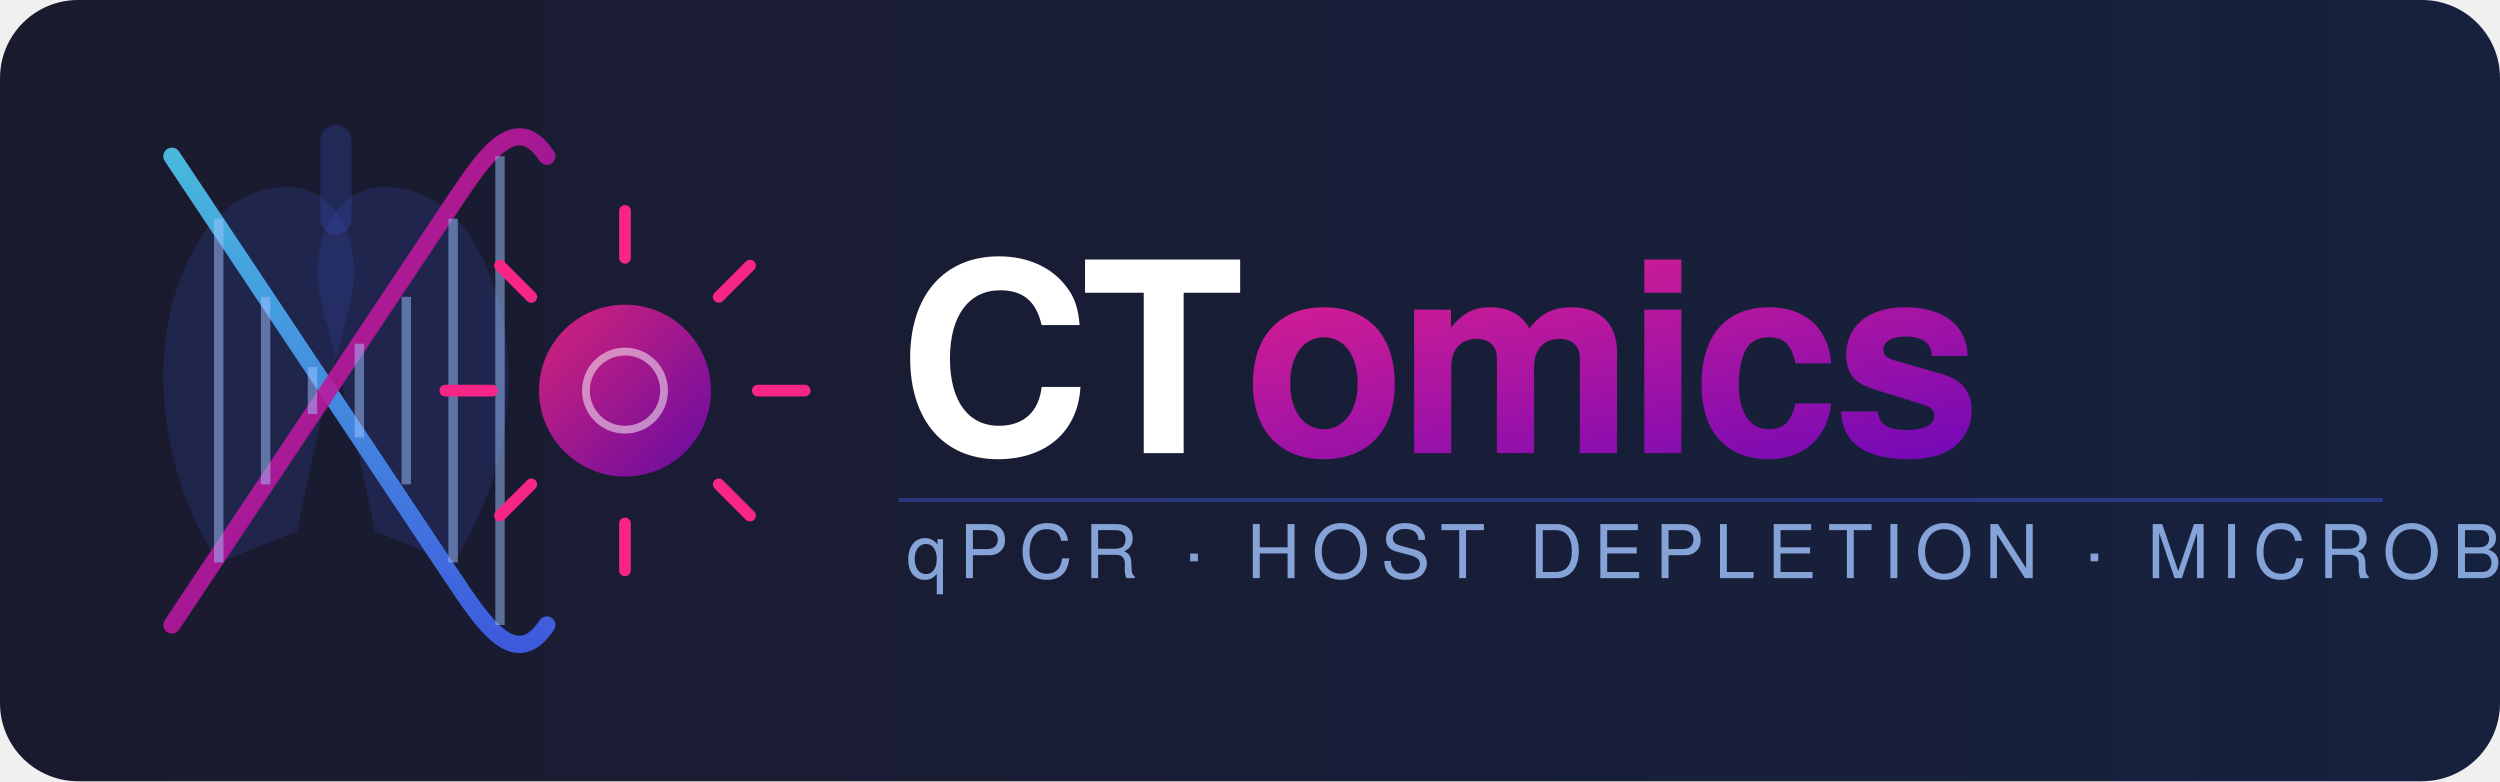
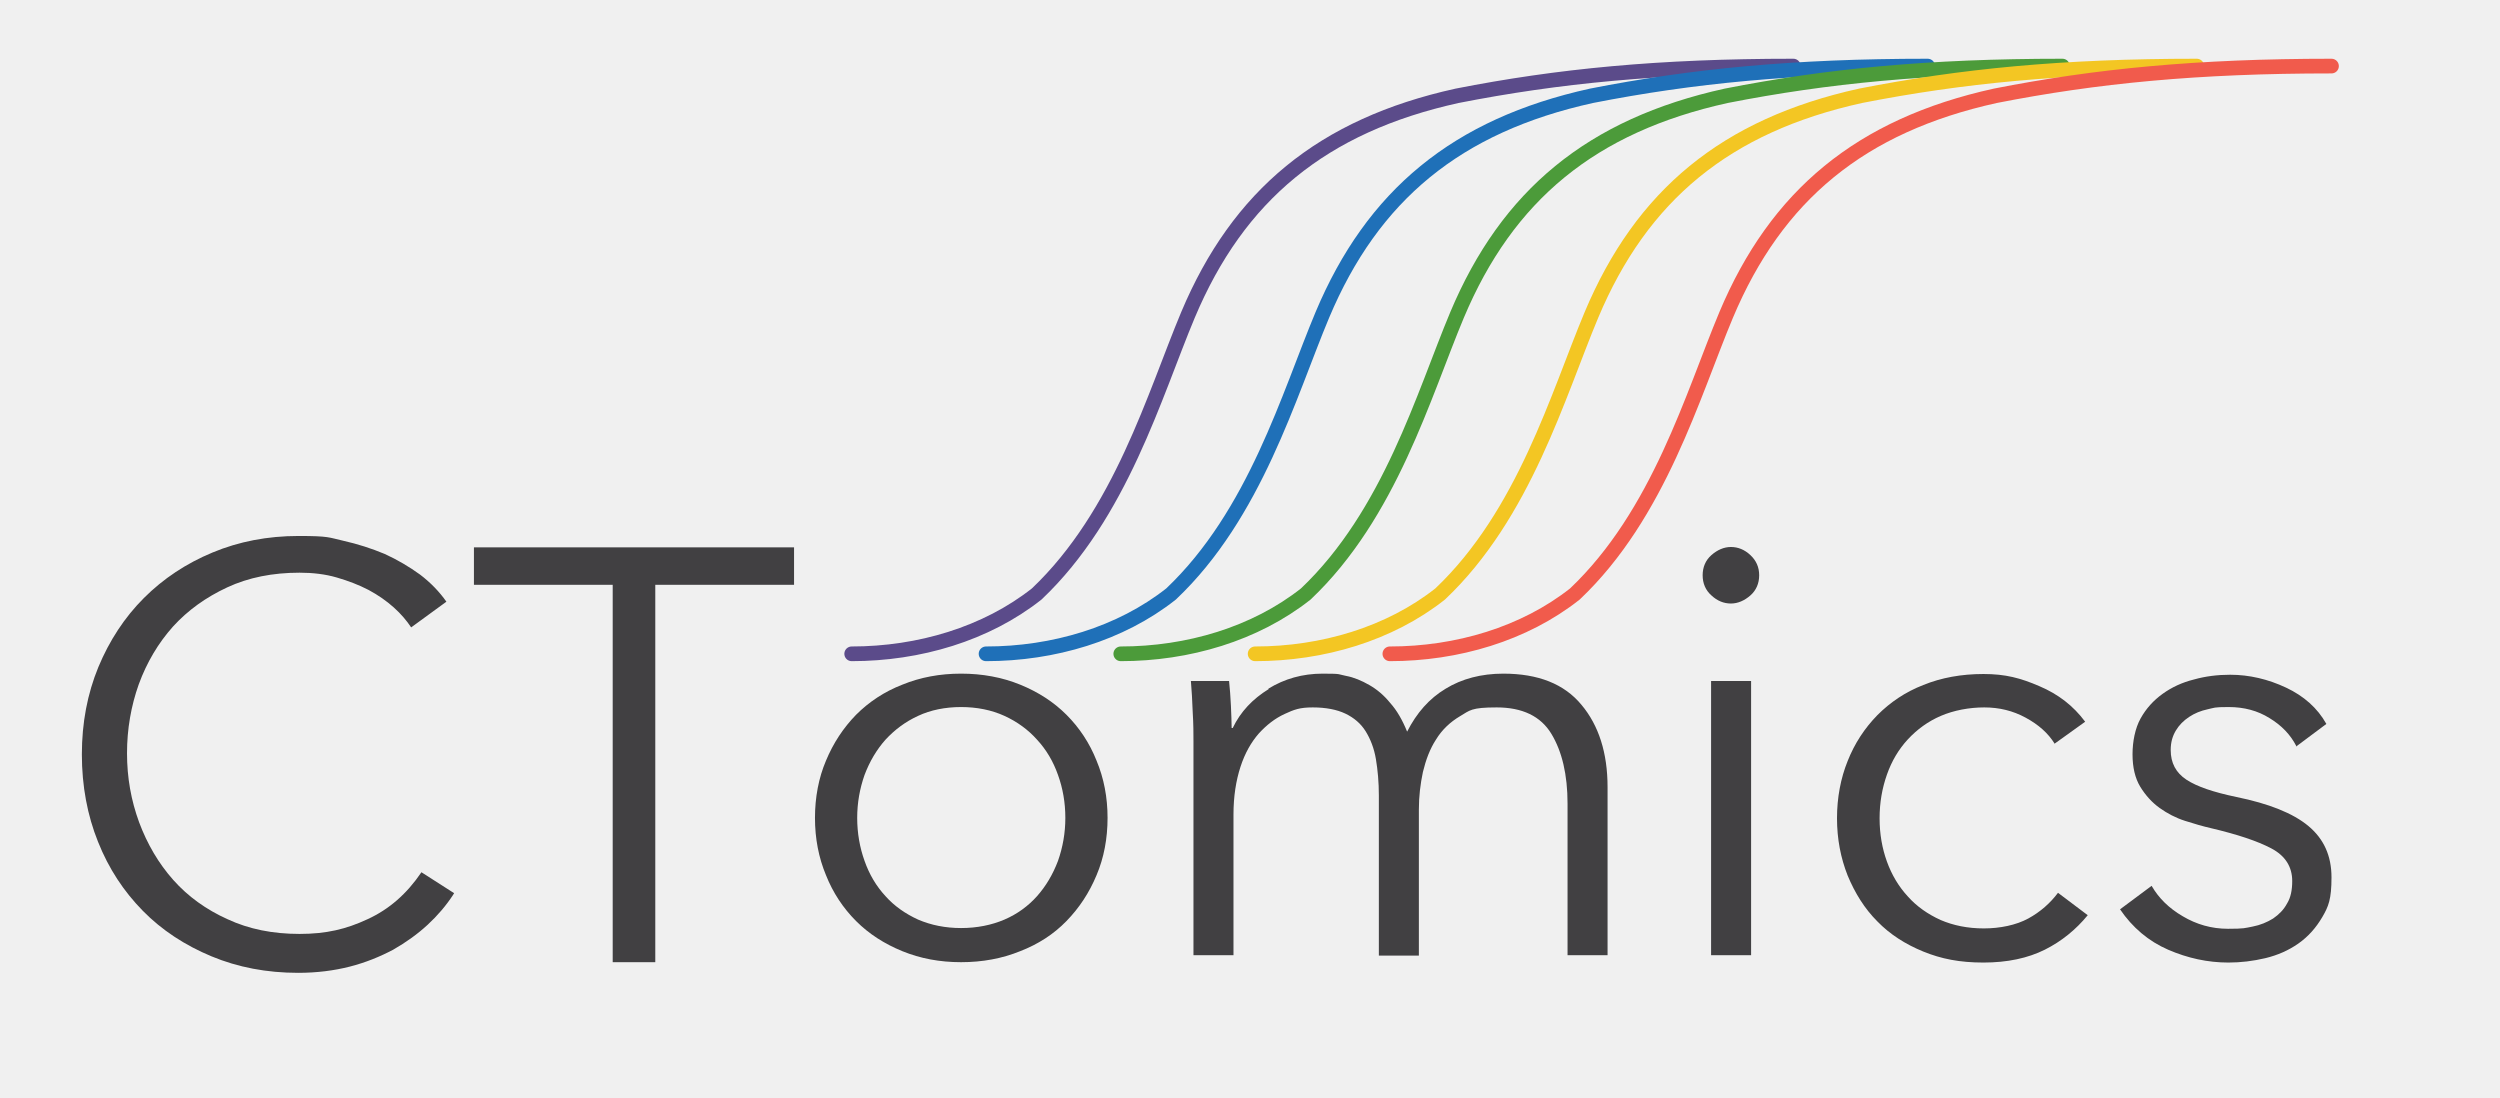
- <svg xmlns="http://www.w3.org/2000/svg" viewBox="0 0 320 100" width="320" height="100">
+ <svg xmlns="http://www.w3.org/2000/svg" id="Layer_1" version="1.1" viewBox="0 0 681 299">
  <defs>
-     <linearGradient id="bgGrad" x1="0%" y1="0%" x2="100%" y2="0%">
-       <stop offset="0%" style="stop-color:#1a1a2e;stop-opacity:1" />
-       <stop offset="100%" style="stop-color:#16213e;stop-opacity:1" />
-     </linearGradient>
-     <linearGradient id="helixGrad" x1="0%" y1="0%" x2="0%" y2="100%">
-       <stop offset="0%" style="stop-color:#4cc9f0;stop-opacity:1" />
-       <stop offset="100%" style="stop-color:#4361ee;stop-opacity:1" />
-     </linearGradient>
-     <linearGradient id="microbGrad" x1="0%" y1="0%" x2="100%" y2="100%">
-       <stop offset="0%" style="stop-color:#f72585;stop-opacity:1" />
-       <stop offset="100%" style="stop-color:#7209b7;stop-opacity:1" />
-     </linearGradient>
-     <linearGradient id="humanGrad" x1="0%" y1="0%" x2="100%" y2="100%">
-       <stop offset="0%" style="stop-color:#4cc9f0;stop-opacity:1" />
-       <stop offset="100%" style="stop-color:#4361ee;stop-opacity:1" />
-     </linearGradient>
+     <style>
+       .st0 {
+         stroke: #5b4b8a;
+       }
+ 
+       .st0, .st1, .st2, .st3, .st4 {
+         fill: none;
+         stroke-linecap: round;
+         stroke-width: 4px;
+       }
+ 
+       .st5 {
+         fill: #414042;
+       }
+ 
+       .st1 {
+         stroke: #f15b4c;
+       }
+ 
+       .st2 {
+         stroke: #4c9b3a;
+       }
+ 
+       .st3 {
+         stroke: #f3c623;
+       }
+ 
+       .st4 {
+         stroke: #1f70b8;
+       }
+     </style>
  </defs>
-   <rect width="320" height="100" rx="10" fill="url(#bgGrad)" />
-   <path d="M 28 72 C 20 60, 18 42, 26 30 C 30 24, 38 22, 42 26             C 46 30, 46 36, 44 42 C 42 50, 40 58, 38 68 Z" fill="#4361ee" opacity="0.15" />
-   <path d="M 58 72 C 66 60, 68 42, 60 30 C 56 24, 48 22, 44 26             C 40 30, 40 36, 42 42 C 44 50, 46 58, 48 68 Z" fill="#4361ee" opacity="0.15" />
-   <rect x="41" y="16" width="4" height="14" rx="2" fill="#4361ee" opacity="0.2" />
-   <path d="M 22 20 C 26 26, 30 32, 34 38 C 38 44, 42 50, 46 56             C 50 62, 54 68, 58 74 C 62 80, 66 86, 70 80" fill="none" stroke="url(#helixGrad)" stroke-width="2.2" stroke-linecap="round" opacity="0.9" />
-   <path d="M 22 80 C 26 74, 30 68, 34 62 C 38 56, 42 50, 46 44             C 50 38, 54 32, 58 26 C 62 20, 66 14, 70 20" fill="none" stroke="url(#microbGrad)" stroke-width="2.2" stroke-linecap="round" opacity="0.9" />
-   <line x1="24.5" y1="23" x2="24.5" y2="77" stroke="none" />
-   <line x1="28" y1="28" x2="28" y2="72" stroke="#a0c4ff" stroke-width="1.2" opacity="0.5" />
-   <line x1="34" y1="38" x2="34" y2="62" stroke="#a0c4ff" stroke-width="1.2" opacity="0.5" />
-   <line x1="40" y1="47" x2="40" y2="53" stroke="#a0c4ff" stroke-width="1.2" opacity="0.5" />
-   <line x1="46" y1="44" x2="46" y2="56" stroke="#a0c4ff" stroke-width="1.2" opacity="0.5" />
-   <line x1="52" y1="38" x2="52" y2="62" stroke="#a0c4ff" stroke-width="1.2" opacity="0.5" />
-   <line x1="58" y1="28" x2="58" y2="72" stroke="#a0c4ff" stroke-width="1.2" opacity="0.5" />
-   <line x1="64" y1="20" x2="64" y2="80" stroke="#a0c4ff" stroke-width="1.2" opacity="0.5" />
-   <circle cx="80" cy="50" r="11" fill="url(#microbGrad)" opacity="0.85" />
-   <line x1="80" y1="33" x2="80" y2="27" stroke="#f72585" stroke-width="1.5" stroke-linecap="round" />
-   <line x1="80" y1="67" x2="80" y2="73" stroke="#f72585" stroke-width="1.5" stroke-linecap="round" />
-   <line x1="63" y1="50" x2="57" y2="50" stroke="#f72585" stroke-width="1.5" stroke-linecap="round" />
-   <line x1="97" y1="50" x2="103" y2="50" stroke="#f72585" stroke-width="1.5" stroke-linecap="round" />
-   <line x1="68" y1="38" x2="64" y2="34" stroke="#f72585" stroke-width="1.5" stroke-linecap="round" />
-   <line x1="92" y1="38" x2="96" y2="34" stroke="#f72585" stroke-width="1.5" stroke-linecap="round" />
-   <line x1="68" y1="62" x2="64" y2="66" stroke="#f72585" stroke-width="1.5" stroke-linecap="round" />
-   <line x1="92" y1="62" x2="96" y2="66" stroke="#f72585" stroke-width="1.5" stroke-linecap="round" />
-   <circle cx="80" cy="50" r="5" fill="none" stroke="white" stroke-width="1" opacity="0.5" />
-   <text x="115" y="58" font-family="'Helvetica Neue', Helvetica, Arial, sans-serif" font-size="34" font-weight="700" letter-spacing="-1" fill="white">CT<tspan fill="url(#microbGrad)">omics</tspan>
-   </text>
-   <text x="116" y="74" font-family="'Helvetica Neue', Helvetica, Arial, sans-serif" font-size="9.5" fill="#a0c4ff" letter-spacing="1.5" opacity="0.8">
-     qPCR · HOST DEPLETION · MICROBIOME
-   </text>
-   <line x1="115" y1="64" x2="305" y2="64" stroke="#4361ee" stroke-width="0.5" opacity="0.4" />
+   <path class="st0" d="M232,178.1c18.3,0,36.6-5.4,50.4-16.3,22.9-21.7,32.1-54.3,41.2-76,13.7-32.6,36.6-51.6,73.3-59.7,27.5-5.4,55-8.1,91.6-8.1" />
+   <path class="st4" d="M268.6,178.1c18.3,0,36.6-5.4,50.4-16.3,22.9-21.7,32.1-54.3,41.2-76,13.7-32.6,36.6-51.6,73.3-59.7,27.5-5.4,55-8.1,91.6-8.1" />
+   <path class="st2" d="M305.3,178.1c18.3,0,36.6-5.4,50.4-16.3,22.9-21.7,32.1-54.3,41.2-76,13.7-32.6,36.6-51.6,73.3-59.7,27.5-5.4,55-8.1,91.6-8.1" />
+   <path class="st3" d="M341.9,178.1c18.3,0,36.6-5.4,50.4-16.3,22.9-21.7,32.1-54.3,41.2-76,13.7-32.6,36.6-51.6,73.3-59.7,27.5-5.4,55-8.1,91.6-8.1" />
+   <path class="st1" d="M378.6,178.1c18.3,0,36.6-5.4,50.4-16.3,22.9-21.7,32.1-54.3,41.2-76,13.7-32.6,36.6-51.6,73.3-59.7,27.5-5.4,55-8.1,91.6-8.1" />
+   <path class="st5" d="M123.4,243.8c-1.9,2.9-4.2,5.6-6.9,8.1s-5.9,4.8-9.4,6.8c-3.6,1.9-7.5,3.5-11.8,4.6-4.3,1.1-9,1.7-14.1,1.7-8.5,0-16.4-1.5-23.6-4.5-7.2-3-13.5-7.1-18.7-12.4-5.2-5.3-9.3-11.5-12.2-18.8-2.9-7.2-4.4-15.2-4.4-23.8s1.5-16.5,4.5-23.8c3-7.2,7.1-13.5,12.4-18.8s11.5-9.4,18.7-12.4c7.2-3,15-4.5,23.4-4.5s8.2.4,12.2,1.3c4,.9,7.7,2.1,11.3,3.6,3.5,1.6,6.7,3.5,9.6,5.6,2.9,2.2,5.3,4.7,7.2,7.4l-9.6,7c-1.2-1.8-2.7-3.6-4.7-5.4-2-1.8-4.3-3.4-6.9-4.8-2.7-1.4-5.6-2.5-8.7-3.4-3.1-.9-6.5-1.3-10.1-1.3-7.3,0-13.9,1.3-19.7,4-5.8,2.7-10.7,6.2-14.8,10.7-4,4.5-7.1,9.7-9.3,15.7-2.1,5.9-3.2,12.2-3.2,18.8s1.1,12.8,3.3,18.8c2.2,5.9,5.3,11.2,9.3,15.7,4,4.5,9,8.1,14.8,10.7,5.8,2.7,12.3,4,19.6,4s12.7-1.3,18.5-4c5.9-2.7,10.7-6.9,14.7-12.8l8.9,5.7Z" />
+   <path class="st5" d="M178.4,262.1h-11.5v-102.8h-37.8v-10.2h87.2v10.2h-37.8v102.8Z" />
+   <path class="st5" d="M301.7,222.8c0,5.6-1,10.9-3,15.6-2,4.8-4.7,8.9-8.2,12.5s-7.7,6.3-12.6,8.2c-4.9,2-10.3,3-16.1,3s-11.1-1-16-3c-4.9-2-9.1-4.7-12.6-8.2-3.5-3.5-6.3-7.7-8.2-12.5-2-4.8-3-10-3-15.6s1-10.9,3-15.6c2-4.8,4.7-8.9,8.2-12.5,3.5-3.5,7.7-6.3,12.6-8.2,4.9-2,10.2-3,16-3s11.2,1,16.1,3c4.9,2,9.1,4.7,12.6,8.2s6.3,7.7,8.2,12.5c2,4.8,3,10,3,15.6ZM290.2,222.8c0-4.2-.7-8.1-2-11.7-1.3-3.7-3.2-6.9-5.7-9.6-2.4-2.7-5.4-4.9-8.9-6.5s-7.5-2.4-11.8-2.4-8.3.8-11.7,2.4c-3.5,1.6-6.4,3.8-8.9,6.5-2.4,2.7-4.3,5.9-5.7,9.6-1.3,3.7-2,7.6-2,11.7s.7,8.1,2,11.7c1.3,3.7,3.2,6.9,5.7,9.6,2.4,2.7,5.4,4.8,8.9,6.4,3.5,1.5,7.4,2.3,11.7,2.3s8.3-.8,11.8-2.3c3.5-1.5,6.5-3.7,8.9-6.4,2.4-2.7,4.3-5.9,5.7-9.6,1.3-3.7,2-7.6,2-11.7Z" />
+   <path class="st5" d="M345.5,187.6c4.4-2.7,9.3-4.1,14.8-4.1s4.1.2,6.3.6c2.2.4,4.3,1.3,6.4,2.5,2.1,1.2,4,2.8,5.7,4.9,1.8,2,3.3,4.6,4.6,7.8,2.6-5.1,6-9,10.5-11.7,4.4-2.7,9.7-4.1,15.7-4.1,9.5,0,16.6,2.8,21.3,8.5,4.7,5.6,7.1,13.1,7.1,22.4v45.8h-10.9v-41.3c0-7.9-1.5-14.2-4.4-19-2.9-4.8-7.9-7.2-14.9-7.2s-7.3.8-10,2.4-4.9,3.7-6.5,6.3c-1.7,2.6-2.8,5.6-3.6,8.9-.7,3.3-1.1,6.7-1.1,10.2v39.8h-10.9v-43.6c0-3.6-.3-6.9-.8-9.9-.5-3-1.5-5.5-2.8-7.6-1.3-2.1-3.2-3.7-5.5-4.8-2.3-1.1-5.3-1.7-8.9-1.7s-5.1.6-7.7,1.8c-2.6,1.2-4.9,3-7,5.3-2.1,2.4-3.8,5.4-5,9.1s-1.9,8-1.9,13v38.3h-10.9v-58.3c0-2,0-4.6-.2-7.8-.1-3.2-.3-6.1-.5-8.6h10.4c.2,2,.4,4.3.5,6.7.1,2.5.2,4.5.2,6.1h.3c2.1-4.4,5.4-7.9,9.8-10.6Z" />
+   <path class="st5" d="M479.2,156.7c0,2.2-.8,4.1-2.4,5.5-1.6,1.4-3.4,2.2-5.3,2.2s-3.7-.7-5.3-2.2c-1.6-1.4-2.4-3.3-2.4-5.5s.8-4.1,2.4-5.5c1.6-1.4,3.4-2.2,5.3-2.2s3.7.7,5.3,2.2,2.4,3.3,2.4,5.5ZM477,260.2h-10.9v-74.7h10.9v74.7Z" />
+   <path class="st5" d="M559.7,202.6c-1.8-2.9-4.4-5.2-7.9-7.1-3.5-1.9-7.2-2.8-11.3-2.8s-8.3.8-11.8,2.3c-3.5,1.5-6.5,3.7-9,6.4-2.5,2.7-4.4,5.9-5.7,9.6-1.3,3.7-2,7.6-2,11.9s.7,8.2,2,11.8c1.3,3.6,3.2,6.8,5.7,9.5,2.4,2.7,5.4,4.8,8.9,6.4,3.5,1.5,7.4,2.3,11.8,2.3s8.8-.9,12.1-2.7c3.3-1.8,6-4.2,8.1-7l8.1,6.1c-3.2,3.9-7.1,7.1-11.7,9.4s-10.2,3.5-16.7,3.5-11.5-1-16.4-3c-4.9-2-9.1-4.7-12.5-8.2-3.5-3.5-6.1-7.7-8.1-12.5-1.9-4.8-2.9-10-2.9-15.6s1-10.9,2.9-15.6c1.9-4.8,4.6-8.9,8.1-12.5,3.5-3.5,7.6-6.3,12.5-8.2,4.9-2,10.4-3,16.4-3s10.1,1.1,15.2,3.3c5.2,2.2,9.3,5.4,12.5,9.7l-8.5,6.1Z" />
+   <path class="st5" d="M625.5,203.2c-1.6-3.1-4-5.6-7.3-7.6-3.2-2-6.9-3-11.1-3s-3.8.2-5.7.6c-1.9.4-3.6,1.1-5.1,2.1-1.5,1-2.7,2.2-3.6,3.7-.9,1.5-1.4,3.2-1.4,5.3,0,3.5,1.4,6.2,4.3,8.1,2.9,1.9,7.4,3.4,13.6,4.7,8.8,1.8,15.4,4.4,19.6,7.9,4.2,3.5,6.3,8.1,6.3,14s-.8,7.9-2.5,10.8c-1.7,2.9-3.8,5.3-6.5,7.2-2.7,1.9-5.7,3.2-9,4-3.4.8-6.7,1.2-10.1,1.2-5.6,0-11.1-1.2-16.4-3.5-5.3-2.3-9.7-6-13.1-11l8.6-6.4c1.9,3.3,4.7,6.1,8.5,8.3,3.7,2.2,7.8,3.4,12.3,3.4s4.6-.2,6.7-.6c2.1-.4,4-1.2,5.6-2.2,1.6-1.1,2.9-2.4,3.8-4.1,1-1.6,1.4-3.7,1.4-6.1,0-3.9-1.9-6.9-5.7-8.9-3.8-2-9.2-3.8-16.4-5.5-2.2-.5-4.6-1.2-7.1-2-2.5-.8-4.8-2-6.9-3.5-2.1-1.5-3.9-3.5-5.3-5.8-1.4-2.3-2.1-5.3-2.1-8.8s.7-7.1,2.2-9.8c1.5-2.7,3.5-4.9,6-6.7,2.5-1.8,5.3-3.1,8.5-3.9,3.2-.9,6.5-1.3,9.9-1.3,5.2,0,10.3,1.2,15.2,3.5,4.9,2.3,8.6,5.6,11,9.9l-8.3,6.2Z" />
</svg>
